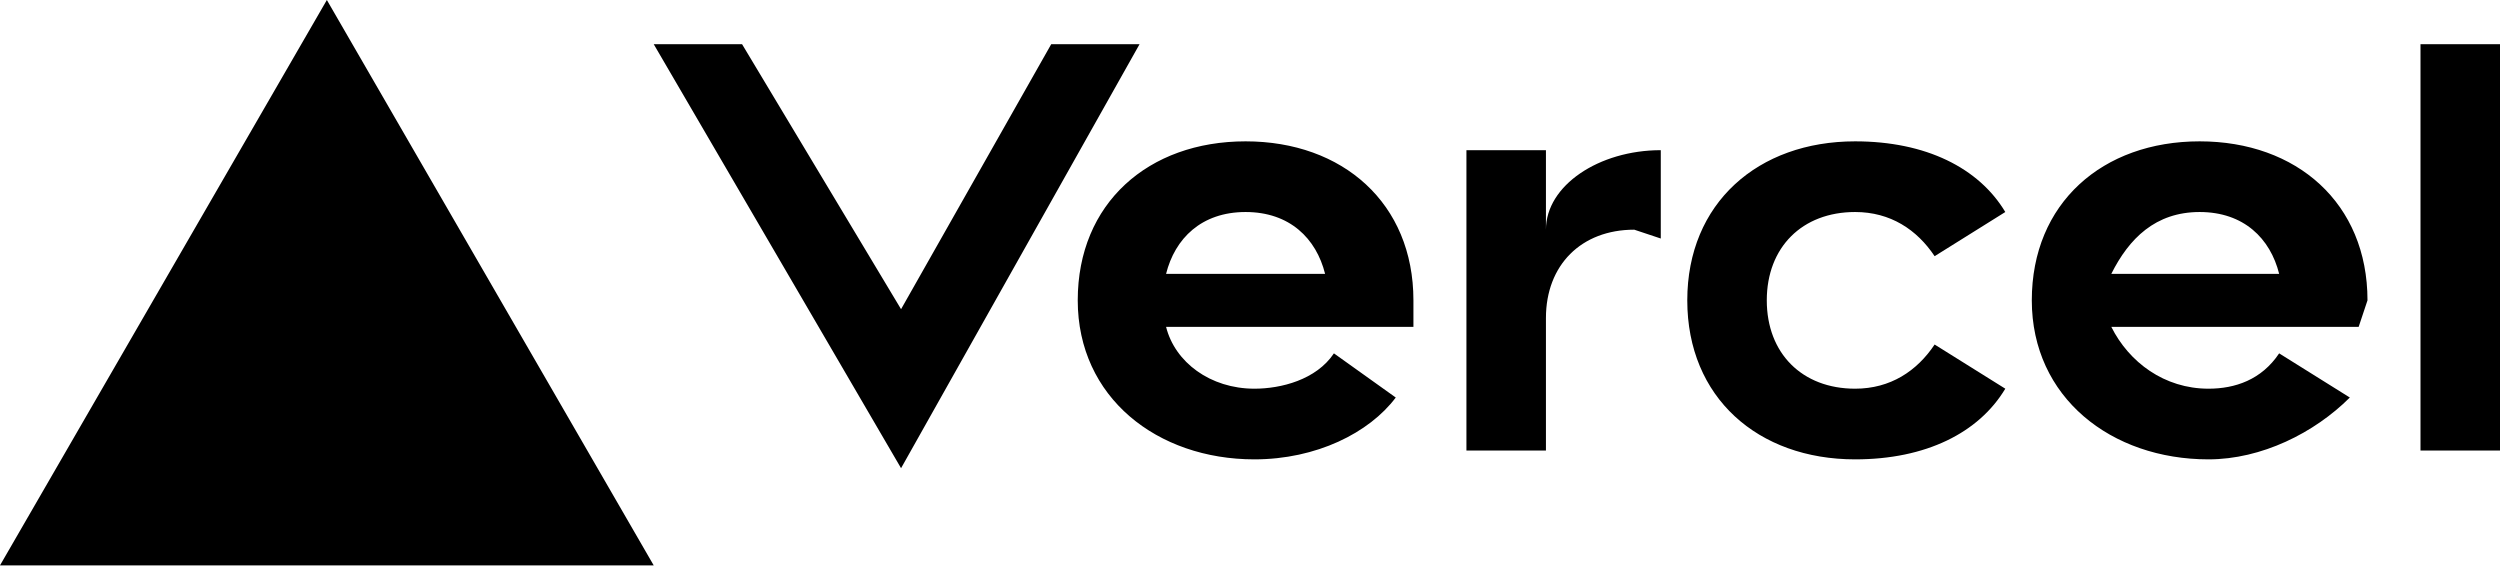
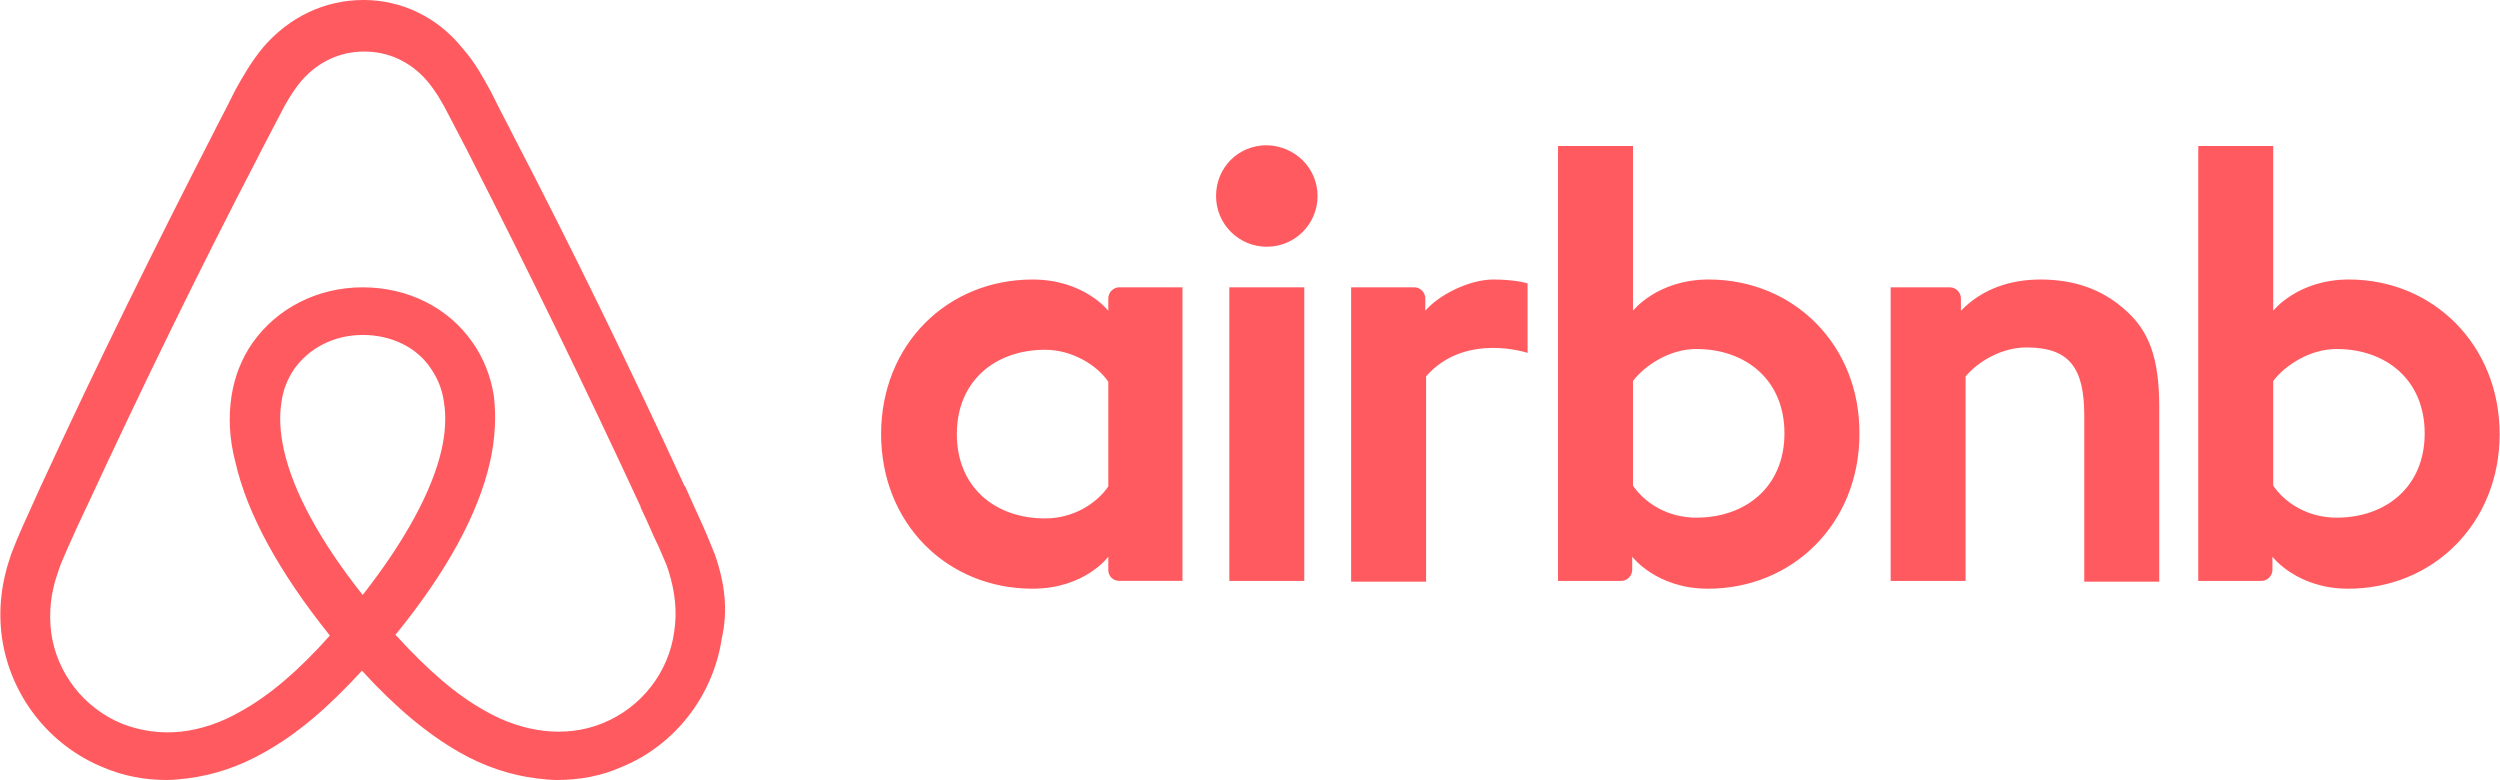
- <svg xmlns="http://www.w3.org/2000/svg" fill="none" viewBox="0 0 283 64">
-   <path fill="black" d="M141 16c-11 0-19 7-19 18s9 18 20 18c7 0 13-3 16-7l-7-5c-2 3-6 4-9 4-5 0-9-3-10-7h28v-3c0-11-8-18-19-18zm-9 15c1-4 4-7 9-7s8 3 9 7h-18zm117-15c-11 0-19 7-19 18s9 18 20 18c6 0 12-3 16-7l-8-5c-2 3-5 4-8 4-5 0-9-3-11-7h28l1-3c0-11-8-18-19-18zm-10 15c2-4 5-7 10-7s8 3 9 7h-19zm-39 3c0 6 4 10 10 10 4 0 7-2 9-5l8 5c-3 5-9 8-17 8-11 0-19-7-19-18s8-18 19-18c8 0 14 3 17 8l-8 5c-2-3-5-5-9-5-6 0-10 4-10 10zm83-29v46h-9V5h9zM37 0l37 64H0L37 0zm92 5-27 48L74 5h10l18 30 17-30h10zm59 12v10l-3-1c-6 0-10 4-10 10v15h-9V17h9v9c0-5 6-9 13-9z" />
+ <svg xmlns="http://www.w3.org/2000/svg" width="2500" height="780" viewBox="329.775 439.999 320.426 100.002">
+   <path d="M498.65 465.125c0 3.604-2.904 6.506-6.508 6.506s-6.506-2.902-6.506-6.506 2.803-6.506 6.506-6.506c3.706.1 6.508 3.003 6.508 6.506zm-26.828 13.114v1.602s-3.102-4.006-9.709-4.006c-10.91 0-19.42 8.309-19.42 19.82 0 11.412 8.41 19.82 19.42 19.82 6.707 0 9.709-4.104 9.709-4.104v1.701c0 .801.602 1.4 1.402 1.4h8.107v-37.639h-8.107c-.8.003-1.402.705-1.402 1.406zm0 24.123c-1.5 2.203-4.504 4.105-8.107 4.105-6.406 0-11.312-4.004-11.312-10.812 0-6.807 4.906-10.811 11.312-10.811 3.504 0 6.707 2.002 8.107 4.104v13.414zm15.516-25.526h9.609v37.639h-9.609v-37.639zm143.545-1.002c-6.607 0-9.711 4.006-9.711 4.006v-21.121h-9.609v55.756h8.109c.801 0 1.4-.701 1.4-1.402v-1.701s3.104 4.104 9.709 4.104c10.912 0 19.42-8.406 19.42-19.818s-8.508-19.824-19.318-19.824zm-1.602 30.532c-3.705 0-6.607-1.9-8.109-4.104v-13.414c1.502-2.002 4.705-4.104 8.109-4.104 6.406 0 11.311 4.004 11.311 10.811s-4.904 10.811-11.311 10.811zm-22.722-14.213v22.422h-9.611v-21.322c0-6.205-2.002-8.709-7.404-8.709-2.902 0-5.906 1.502-7.811 3.705v26.227h-9.607v-37.639h7.605c.801 0 1.402.701 1.402 1.402v1.602c2.803-2.904 6.506-4.006 10.209-4.006 4.205 0 7.709 1.203 10.512 3.605 3.402 2.803 4.705 6.406 4.705 12.713zm-57.76-16.319c-6.605 0-9.709 4.006-9.709 4.006v-21.121h-9.609v55.756h8.107c.801 0 1.402-.701 1.402-1.402v-1.701s3.104 4.104 9.709 4.104c10.912 0 19.42-8.406 19.42-19.818.1-11.413-8.408-19.824-19.32-19.824zm-1.602 30.532c-3.703 0-6.605-1.9-8.107-4.104v-13.414c1.502-2.002 4.705-4.104 8.107-4.104 6.408 0 11.312 4.004 11.312 10.811s-4.904 10.811-11.312 10.811zm-26.025-30.532c2.902 0 4.404.502 4.404.502v8.908s-8.008-2.703-13.012 3.004v26.326h-9.611v-37.738h8.109c.801 0 1.4.701 1.4 1.402v1.602c1.804-2.103 5.708-4.006 8.71-4.006zm-99.799 35.237c-.5-1.201-1.001-2.502-1.501-3.604-.802-1.801-1.603-3.504-2.302-5.105l-.1-.1c-6.908-15.016-14.314-30.23-22.123-45.244l-.3-.602a196.953 196.953 0 0 1-2.401-4.705c-1.002-1.803-2.002-3.703-3.604-5.506-3.203-4.004-7.808-6.207-12.712-6.207-5.006 0-9.51 2.203-12.812 6.006-1.502 1.801-2.604 3.703-3.604 5.506a217.271 217.271 0 0 1-2.401 4.705l-.301.602c-7.708 15.014-15.215 30.229-22.122 45.244l-.101.199c-.7 1.604-1.502 3.305-2.303 5.105-.5 1.102-1 2.303-1.5 3.604-1.302 3.703-1.703 7.207-1.201 10.812 1.101 7.508 6.105 13.812 13.013 16.617 2.603 1.102 5.306 1.602 8.108 1.602.801 0 1.801-.1 2.603-.201 3.304-.4 6.707-1.5 10.011-3.402 4.104-2.303 8.008-5.605 12.412-10.41 4.404 4.805 8.408 8.107 12.412 10.41 3.305 1.902 6.707 3.002 10.01 3.402.801.102 1.803.201 2.604.201 2.803 0 5.605-.5 8.107-1.602 7.008-2.805 11.912-9.209 13.014-16.617.795-3.503.395-7.005-.906-10.71zm-45.144 5.205c-5.406-6.807-8.91-13.213-10.11-18.617-.5-2.303-.601-4.305-.3-6.107.199-1.602.801-3.004 1.602-4.205 1.902-2.701 5.105-4.404 8.809-4.404 3.705 0 7.008 1.602 8.81 4.404.801 1.201 1.401 2.604 1.603 4.205.299 1.803.199 3.904-.301 6.107-1.205 5.304-4.709 11.711-10.113 18.617zm39.938 4.705c-.7 5.205-4.204 9.711-9.108 11.713-2.402 1-5.006 1.301-7.607 1-2.502-.301-5.006-1.102-7.607-2.602-3.604-2.004-7.207-5.105-11.412-9.711 6.606-8.107 10.61-15.516 12.112-22.121.701-3.104.802-5.906.5-8.51-.399-2.502-1.301-4.805-2.702-6.807-3.105-4.506-8.311-7.107-14.115-7.107s-11.01 2.703-14.113 7.107c-1.401 2.002-2.303 4.305-2.703 6.807-.4 2.604-.301 5.506.5 8.51 1.501 6.605 5.605 14.113 12.111 22.221-4.104 4.605-7.808 7.709-11.412 9.711-2.603 1.502-5.104 2.303-7.606 2.602-2.702.301-5.306-.1-7.608-1-4.904-2.002-8.408-6.508-9.108-11.713-.3-2.502-.101-5.004.901-7.807.299-1.002.801-2.002 1.301-3.203.701-1.602 1.5-3.305 2.302-5.006l.101-.199c6.906-14.916 14.313-30.131 22.021-44.945l.3-.602c.802-1.5 1.603-3.102 2.403-4.604.801-1.602 1.701-3.104 2.803-4.406 2.102-2.4 4.904-3.703 8.008-3.703s5.906 1.303 8.008 3.703c1.102 1.305 2.002 2.807 2.803 4.406.802 1.502 1.603 3.104 2.402 4.604l.301.602a1325.424 1325.424 0 0 1 21.922 45.045v.1c.802 1.604 1.502 3.404 2.303 5.008.5 1.199 1.001 2.199 1.301 3.201.799 2.6 1.099 5.104.698 7.706z" fill="#ff5a5f" />
</svg>
